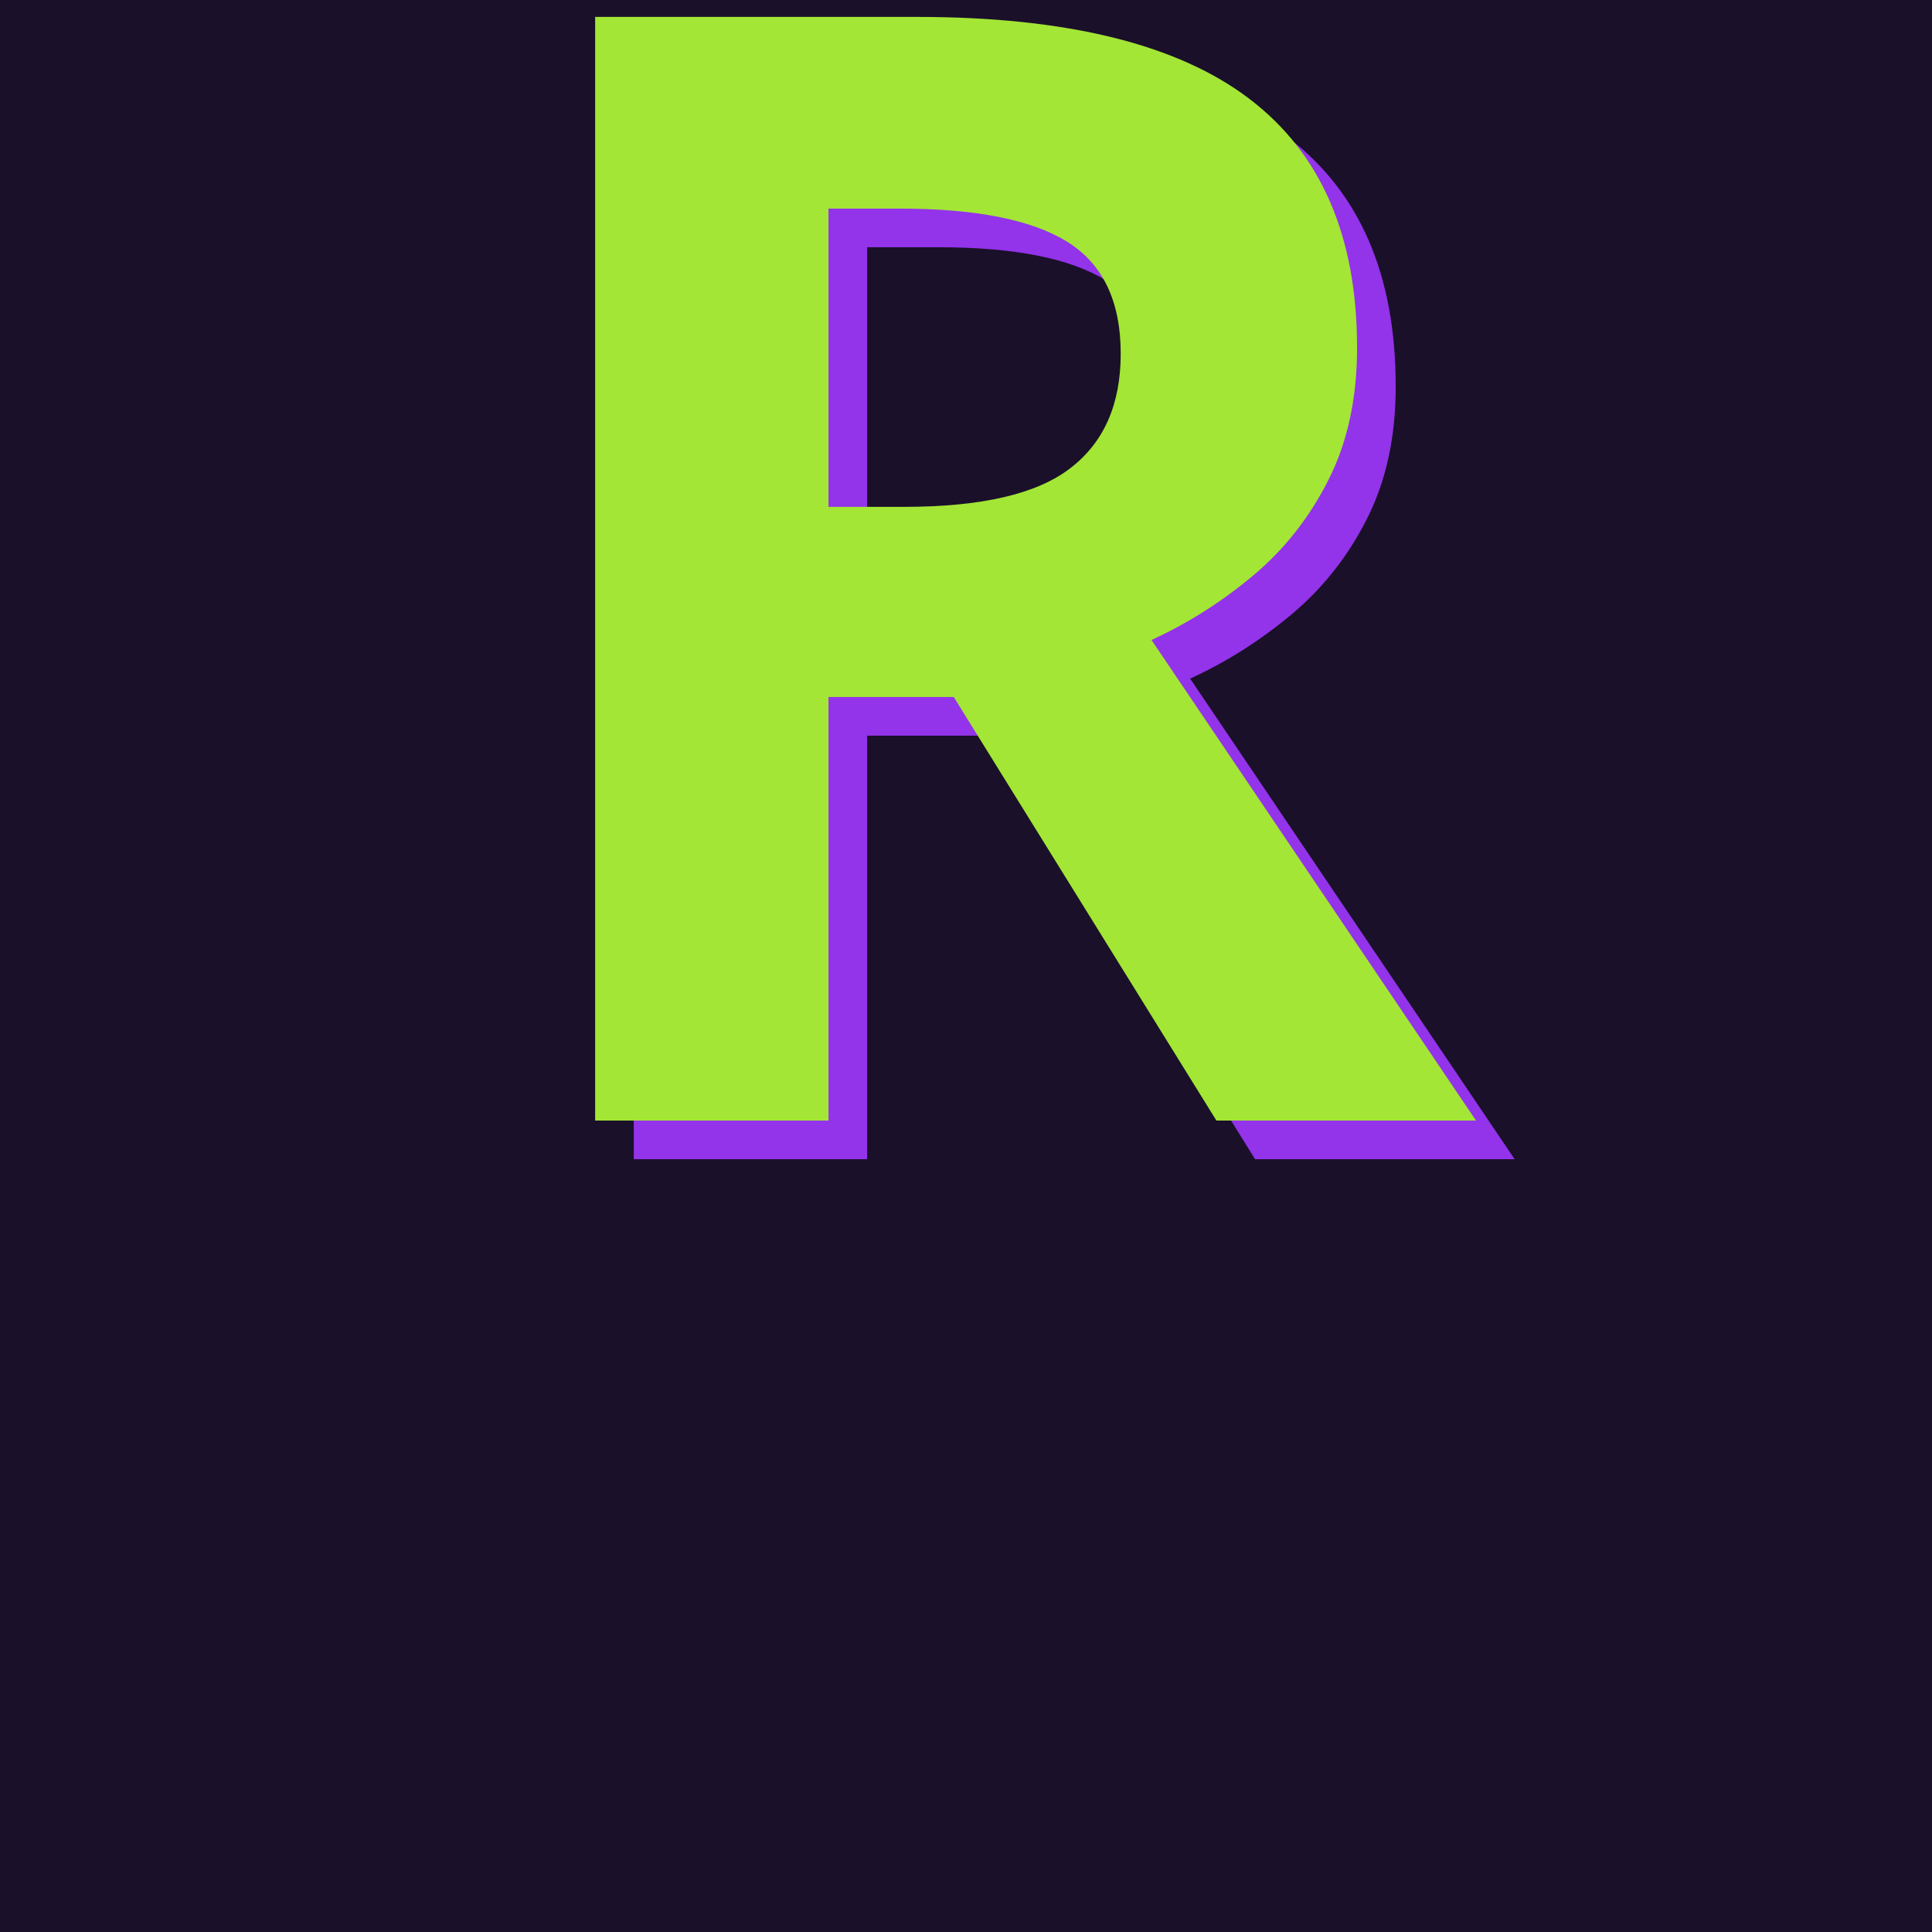
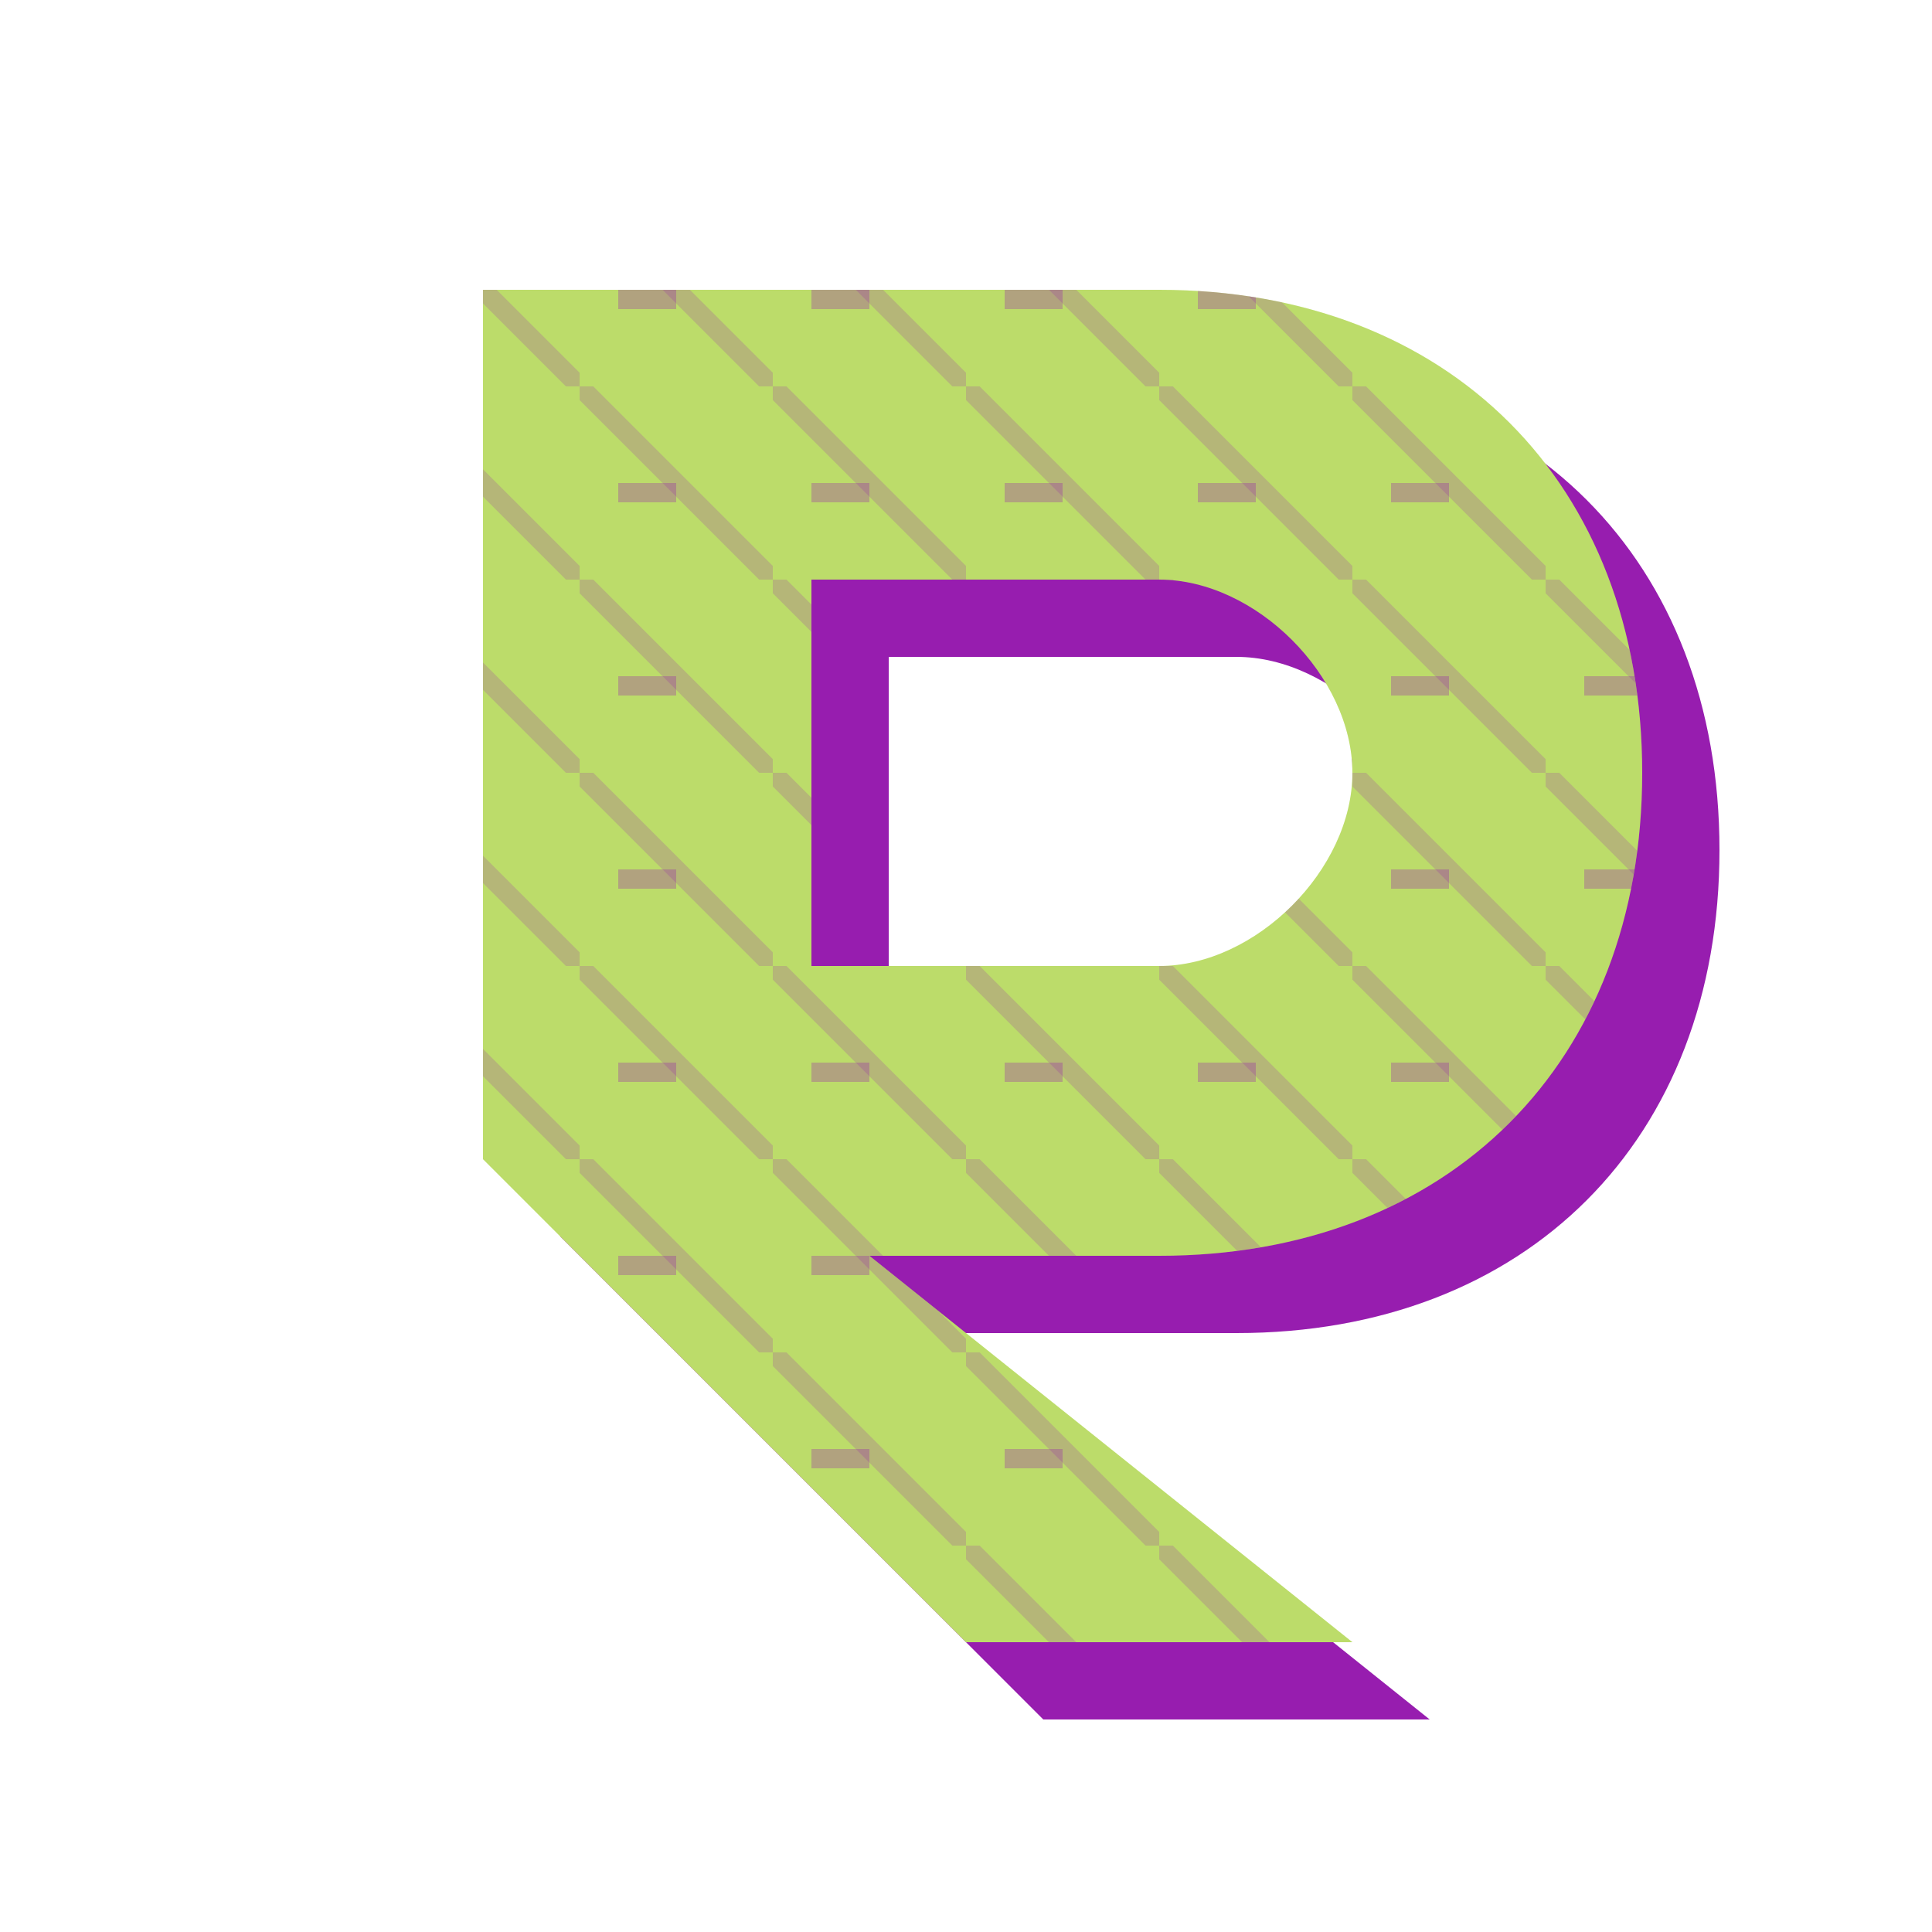
- <svg xmlns="http://www.w3.org/2000/svg" width="100" height="100" viewBox="0 0 100 100">
+ <svg xmlns="http://www.w3.org/2000/svg" xmlns:xlink="http://www.w3.org/1999/xlink" width="32" height="32" viewBox="0 0 100 100">
  <defs>
-     <style>
-       .text {
-         font-family: 'Space Grotesk', sans-serif;
-         font-weight: 700;
-         font-size: 80px;
-         text-anchor: middle;
-       }
-     </style>
+     <path id="r-path" d="M25,85 L25,15 H60 C75,15 85,25 85,40 C85,55 75,65 60,65 H45 L70,85 H50 L25,60 V85 Z M42,50 H60 C65,50 70,45 70,40 C70,35 65,30 60,30 H42 V50 Z" />
+     <clipPath id="glitch-clip">
+       <use xlink:href="#r-path" />
+     </clipPath>
+     <pattern id="glitch-pattern" width="10" height="10" patternUnits="userSpaceOnUse">
+       <rect width="10" height="10" fill="hsl(290, 72%, 40%)" fill-opacity="0.1" />
+       <line x1="0" y1="0" x2="10" y2="10" stroke="hsl(290, 72%, 40%)" stroke-width="1" stroke-opacity="0.2" />
+       <rect x="2" y="5" width="3" height="1" fill="hsl(290, 72%, 40%)" fill-opacity="0.3" />
+     </pattern>
  </defs>
-   <rect width="100" height="100" fill="#1A102A" />
-   <text x="52" y="60" fill="#9333ea" class="text">R</text>
-   <text x="50" y="58" fill="#a3e635" class="text">R</text>
+   <g transform="translate(4, 4)">
+     <use xlink:href="#r-path" fill="hsl(290, 72%, 40%)" />
+   </g>
+   <g>
+     <use xlink:href="#r-path" fill="hsl(81, 85%, 67%)" />
+     <rect clip-path="url(#glitch-clip)" fill="url(#glitch-pattern)" x="0" y="0" width="100" height="100" />
+   </g>
</svg>
